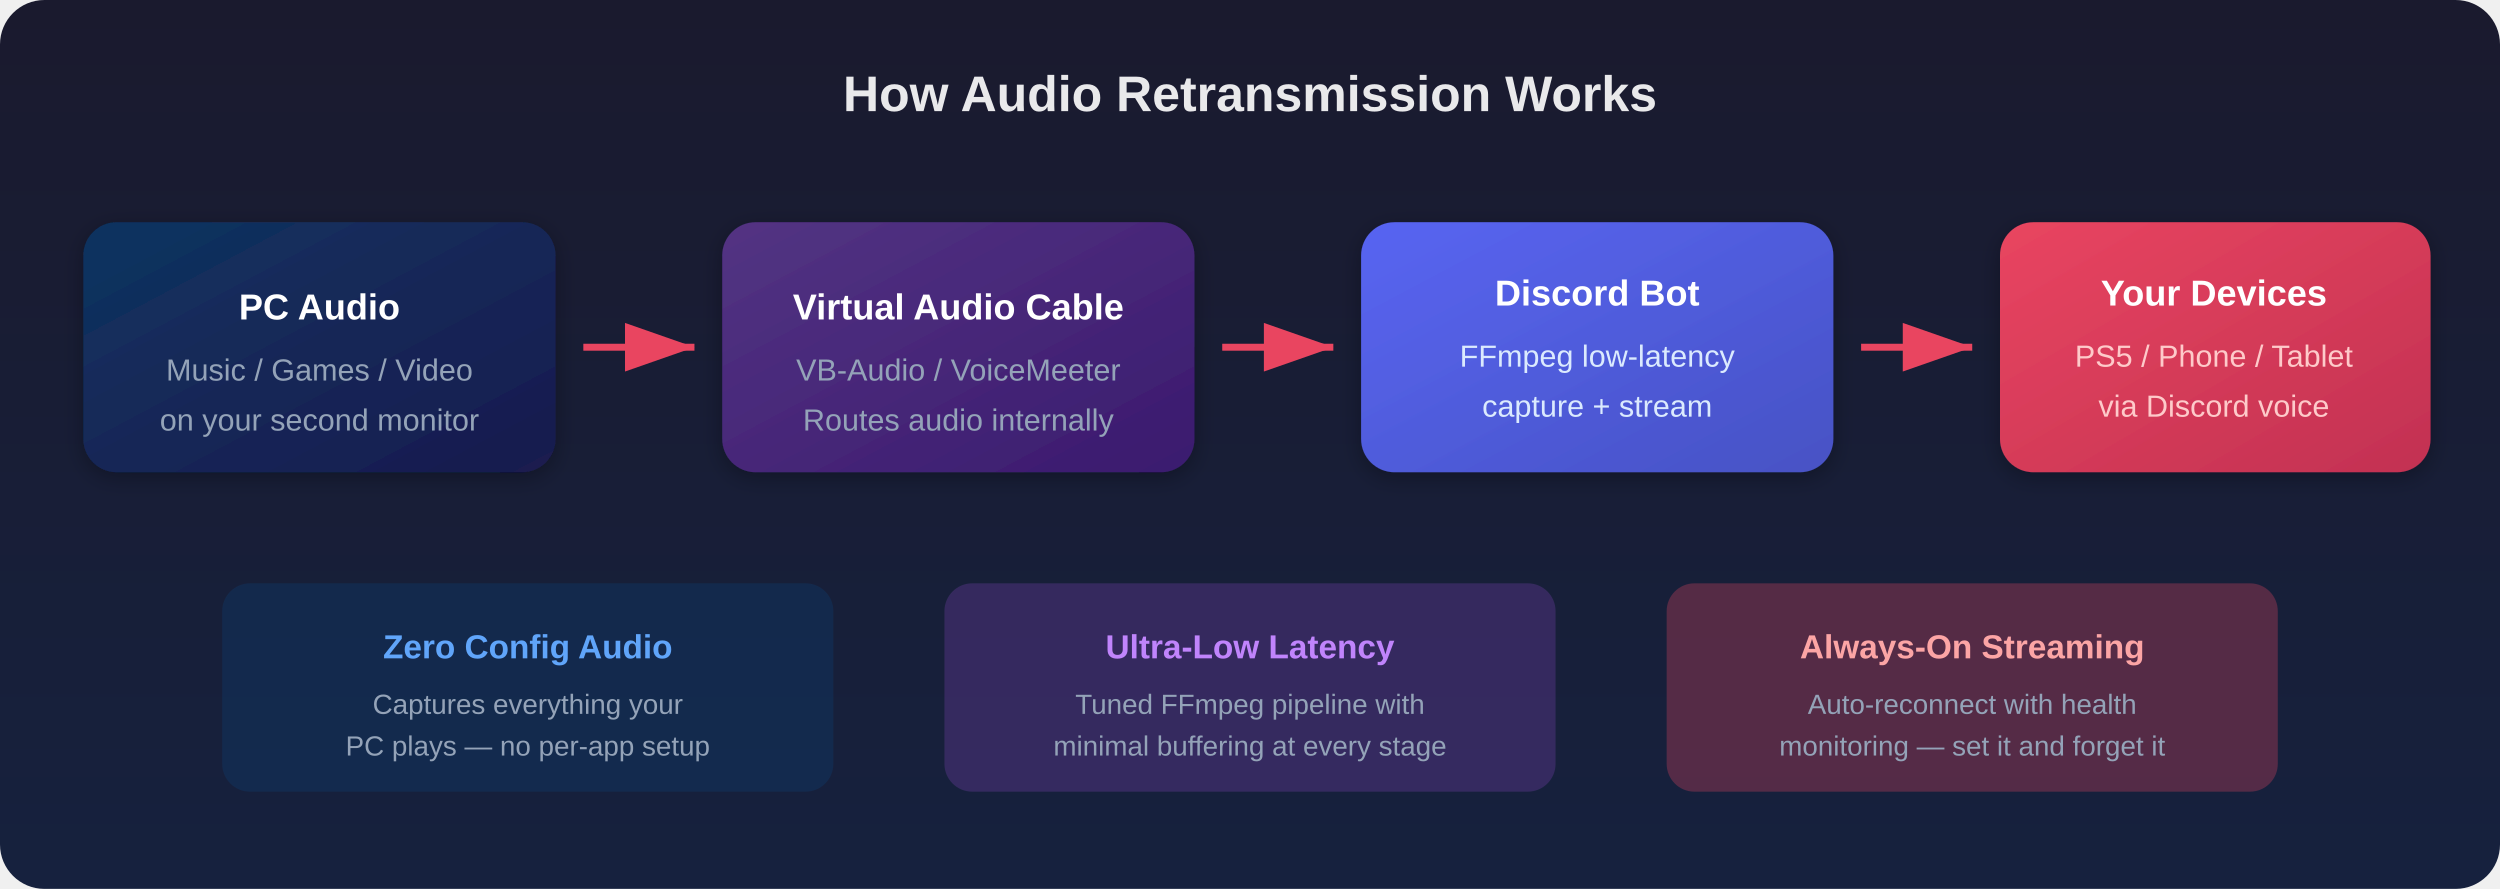
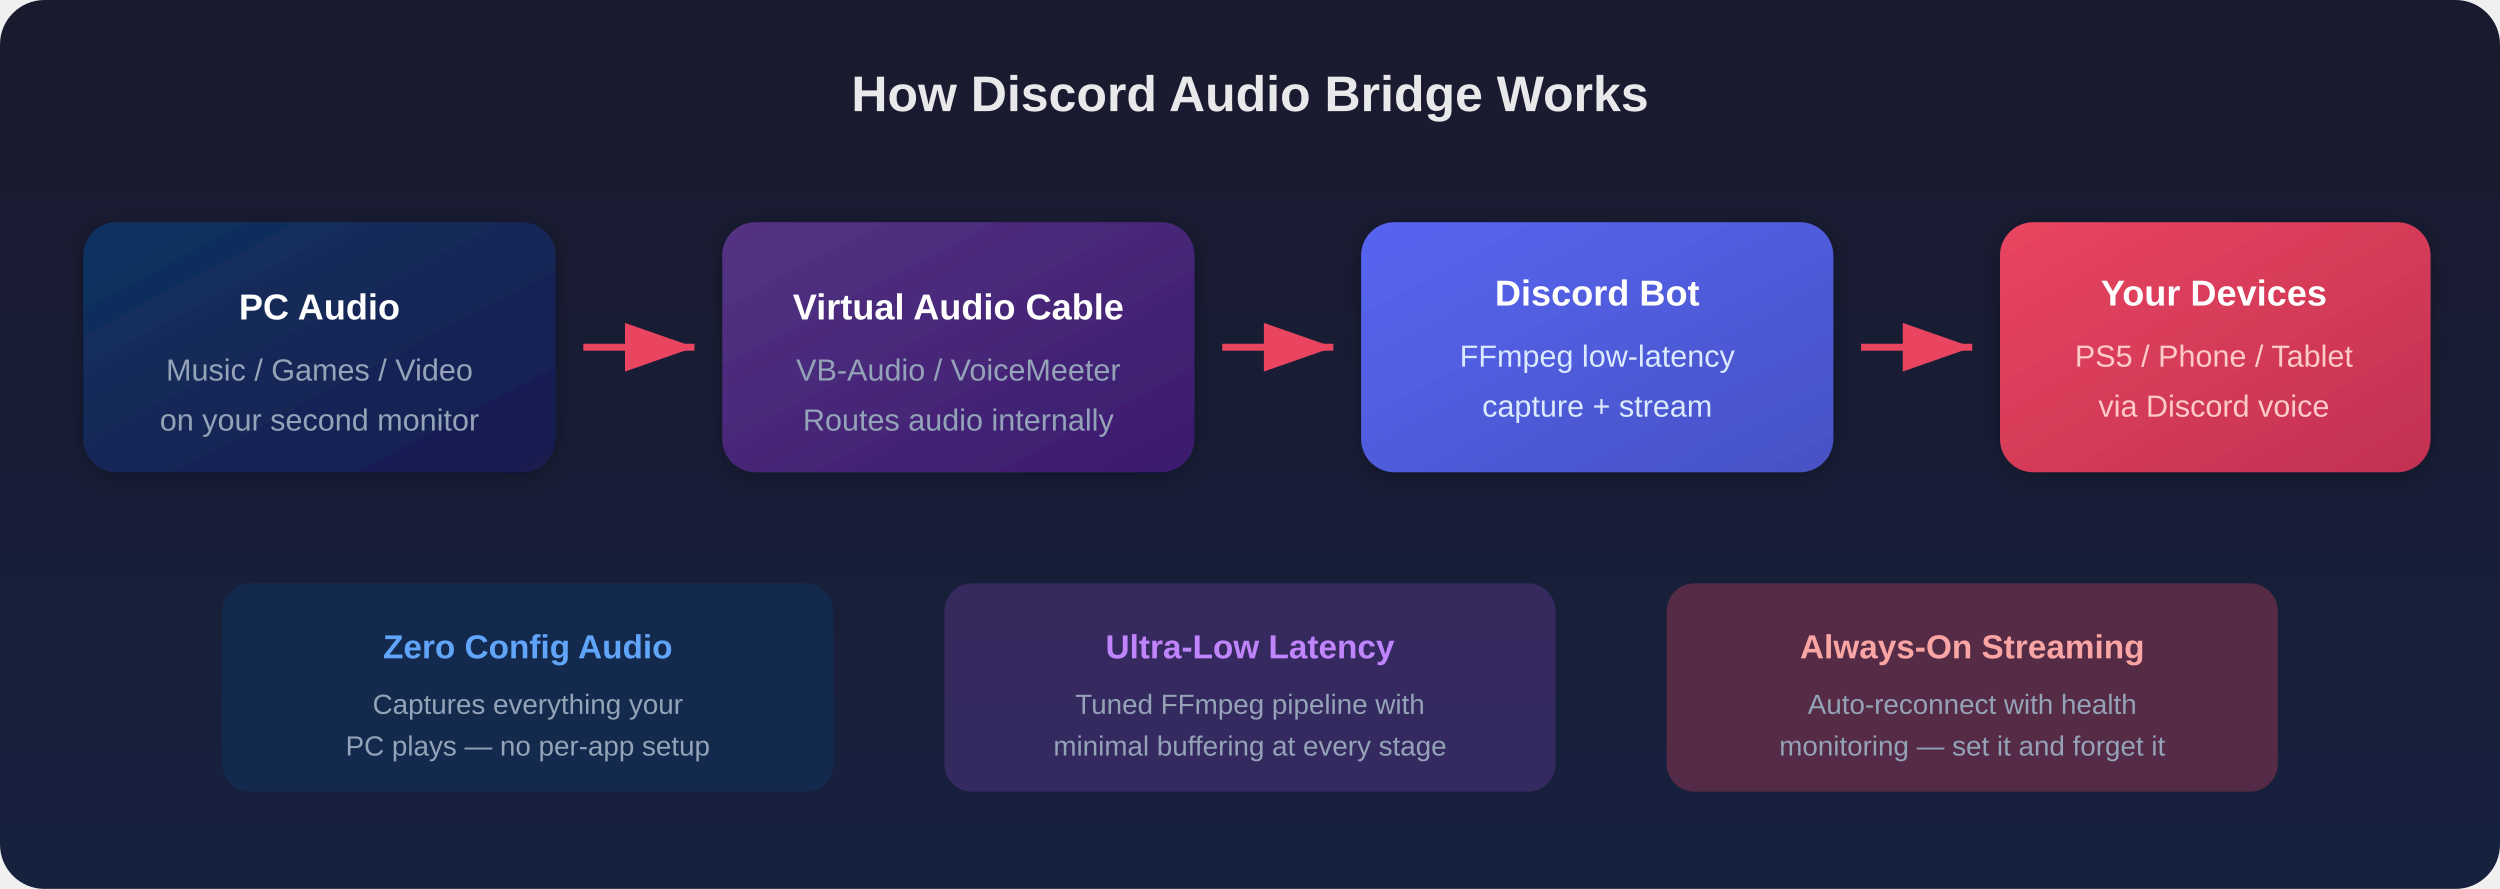
<svg xmlns="http://www.w3.org/2000/svg" viewBox="0 0 900 320" font-family="Segoe UI, Arial, sans-serif">
  <defs>
    <linearGradient id="bg" x1="0" y1="0" x2="0" y2="1">
      <stop offset="0%" stop-color="#1a1a2e" />
      <stop offset="100%" stop-color="#16213e" />
    </linearGradient>
    <linearGradient id="box1" x1="0" y1="0" x2="1" y2="1">
      <stop offset="0%" stop-color="#0f3460" />
      <stop offset="100%" stop-color="#1a1a4e" />
    </linearGradient>
    <linearGradient id="box2" x1="0" y1="0" x2="1" y2="1">
      <stop offset="0%" stop-color="#533483" />
      <stop offset="100%" stop-color="#3a1a6e" />
    </linearGradient>
    <linearGradient id="box3" x1="0" y1="0" x2="1" y2="1">
      <stop offset="0%" stop-color="#5865F2" />
      <stop offset="100%" stop-color="#4752c4" />
    </linearGradient>
    <linearGradient id="box4" x1="0" y1="0" x2="1" y2="1">
      <stop offset="0%" stop-color="#e94560" />
      <stop offset="100%" stop-color="#c23152" />
    </linearGradient>
    <filter id="shadow">
      <feDropShadow dx="0" dy="2" stdDeviation="4" flood-opacity="0.3" />
    </filter>
    <marker id="arrow" viewBox="0 0 10 7" refX="10" refY="3.5" markerWidth="10" markerHeight="7" orient="auto-start-reverse">
      <polygon points="0 0, 10 3.5, 0 7" fill="#e94560" />
    </marker>
  </defs>
  <rect width="900" height="320" rx="16" fill="url(#bg)" />
-   <text x="450" y="40" text-anchor="middle" fill="#ffffff" font-size="18" font-weight="bold" opacity="0.9">How Audio Retransmission Works</text>
+   <text x="450" y="40" text-anchor="middle" fill="#ffffff" font-size="18" font-weight="bold" opacity="0.9">How Discord Audio Bridge Works</text>
  <rect x="30" y="80" width="170" height="90" rx="12" fill="url(#box1)" filter="url(#shadow)" />
  <text x="115" y="115" text-anchor="middle" fill="#ffffff" font-size="13" font-weight="600">PC Audio</text>
  <text x="115" y="137" text-anchor="middle" fill="#94a3b8" font-size="11">Music / Games / Video</text>
  <text x="115" y="155" text-anchor="middle" fill="#94a3b8" font-size="11">on your second monitor</text>
  <line x1="210" y1="125" x2="250" y2="125" stroke="#e94560" stroke-width="2.5" marker-end="url(#arrow)" />
  <rect x="260" y="80" width="170" height="90" rx="12" fill="url(#box2)" filter="url(#shadow)" />
  <text x="345" y="115" text-anchor="middle" fill="#ffffff" font-size="13" font-weight="600">Virtual Audio Cable</text>
  <text x="345" y="137" text-anchor="middle" fill="#94a3b8" font-size="11">VB-Audio / VoiceMeeter</text>
  <text x="345" y="155" text-anchor="middle" fill="#94a3b8" font-size="11">Routes audio internally</text>
  <line x1="440" y1="125" x2="480" y2="125" stroke="#e94560" stroke-width="2.5" marker-end="url(#arrow)" />
  <rect x="490" y="80" width="170" height="90" rx="12" fill="url(#box3)" filter="url(#shadow)" />
  <text x="575" y="110" text-anchor="middle" fill="#ffffff" font-size="13" font-weight="600">Discord Bot</text>
  <text x="575" y="132" text-anchor="middle" fill="#dbeafe" font-size="11">FFmpeg low-latency</text>
  <text x="575" y="150" text-anchor="middle" fill="#dbeafe" font-size="11">capture + stream</text>
  <line x1="670" y1="125" x2="710" y2="125" stroke="#e94560" stroke-width="2.5" marker-end="url(#arrow)" />
  <rect x="720" y="80" width="155" height="90" rx="12" fill="url(#box4)" filter="url(#shadow)" />
  <text x="797" y="110" text-anchor="middle" fill="#ffffff" font-size="13" font-weight="600">Your Devices</text>
  <text x="797" y="132" text-anchor="middle" fill="#fecaca" font-size="11">PS5 / Phone / Tablet</text>
  <text x="797" y="150" text-anchor="middle" fill="#fecaca" font-size="11">via Discord voice</text>
  <rect x="80" y="210" width="220" height="75" rx="10" fill="#0f3460" opacity="0.5" />
  <text x="190" y="237" text-anchor="middle" fill="#60a5fa" font-size="12" font-weight="600">Zero Config Audio</text>
  <text x="190" y="257" text-anchor="middle" fill="#94a3b8" font-size="10">Captures everything your</text>
  <text x="190" y="272" text-anchor="middle" fill="#94a3b8" font-size="10">PC plays — no per-app setup</text>
  <rect x="340" y="210" width="220" height="75" rx="10" fill="#533483" opacity="0.5" />
  <text x="450" y="237" text-anchor="middle" fill="#c084fc" font-size="12" font-weight="600">Ultra-Low Latency</text>
  <text x="450" y="257" text-anchor="middle" fill="#94a3b8" font-size="10">Tuned FFmpeg pipeline with</text>
  <text x="450" y="272" text-anchor="middle" fill="#94a3b8" font-size="10">minimal buffering at every stage</text>
  <rect x="600" y="210" width="220" height="75" rx="10" fill="#e94560" opacity="0.3" />
  <text x="710" y="237" text-anchor="middle" fill="#fca5a5" font-size="12" font-weight="600">Always-On Streaming</text>
  <text x="710" y="257" text-anchor="middle" fill="#94a3b8" font-size="10">Auto-reconnect with health</text>
  <text x="710" y="272" text-anchor="middle" fill="#94a3b8" font-size="10">monitoring — set it and forget it</text>
</svg>
